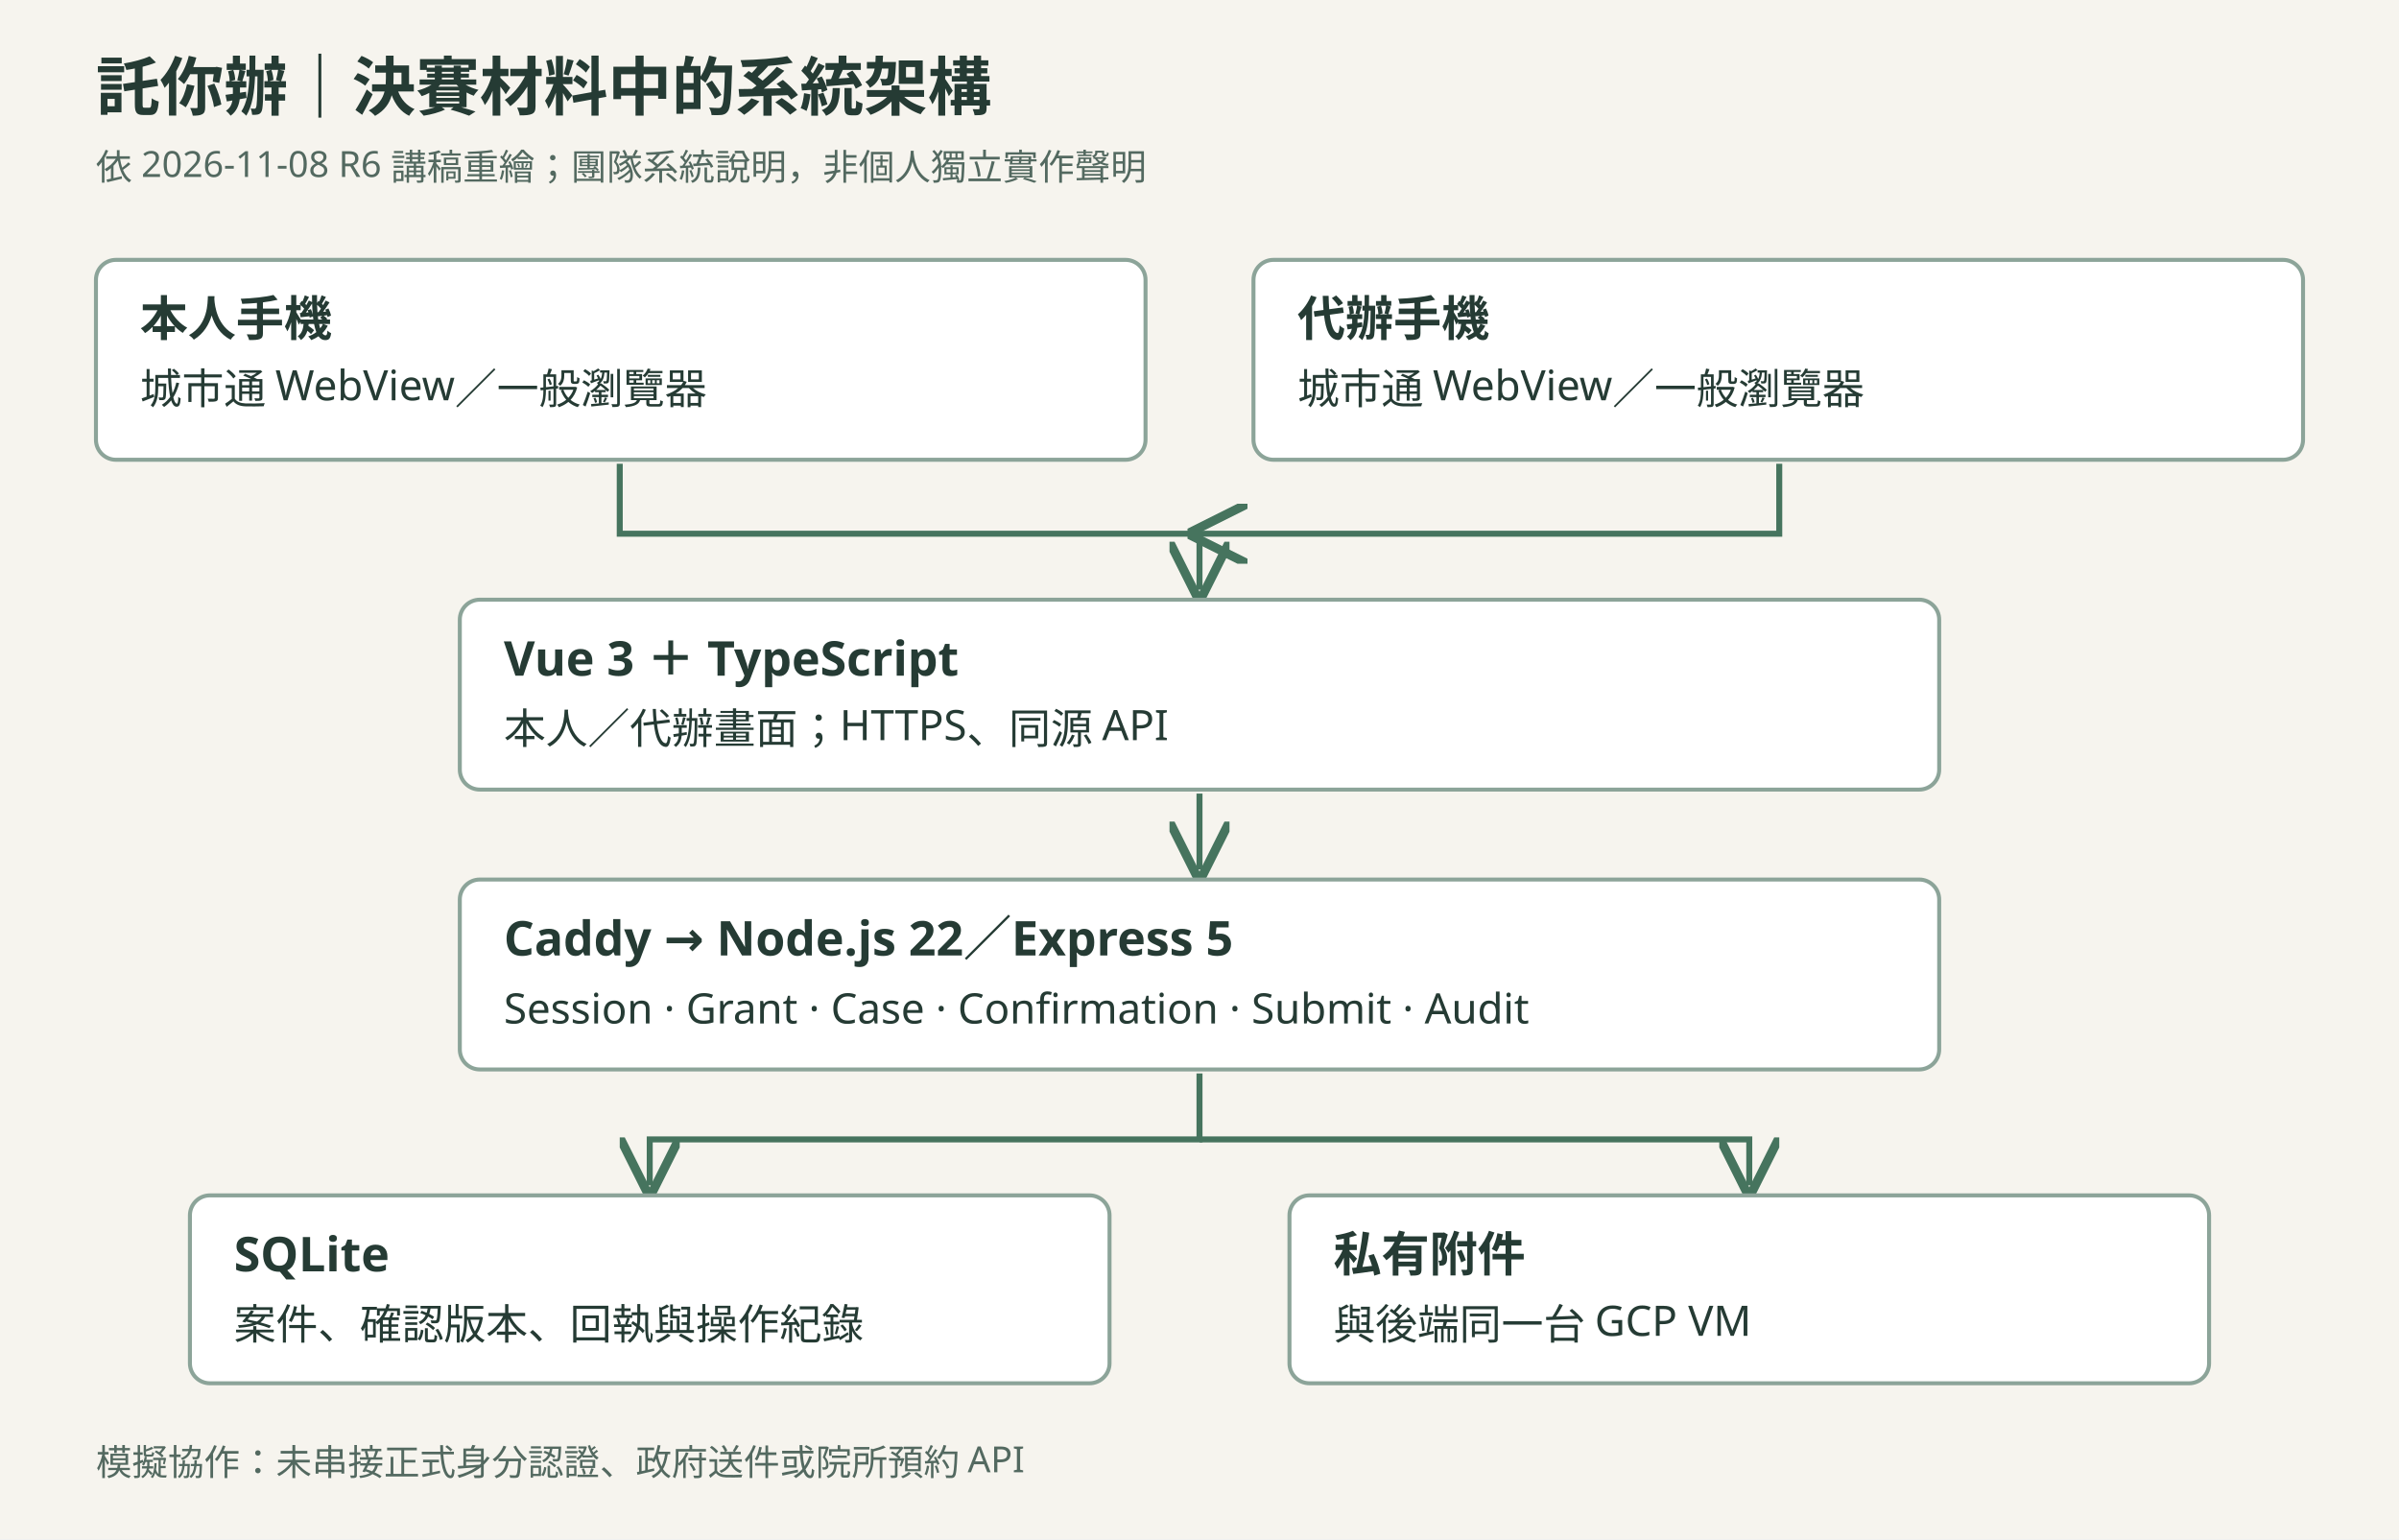
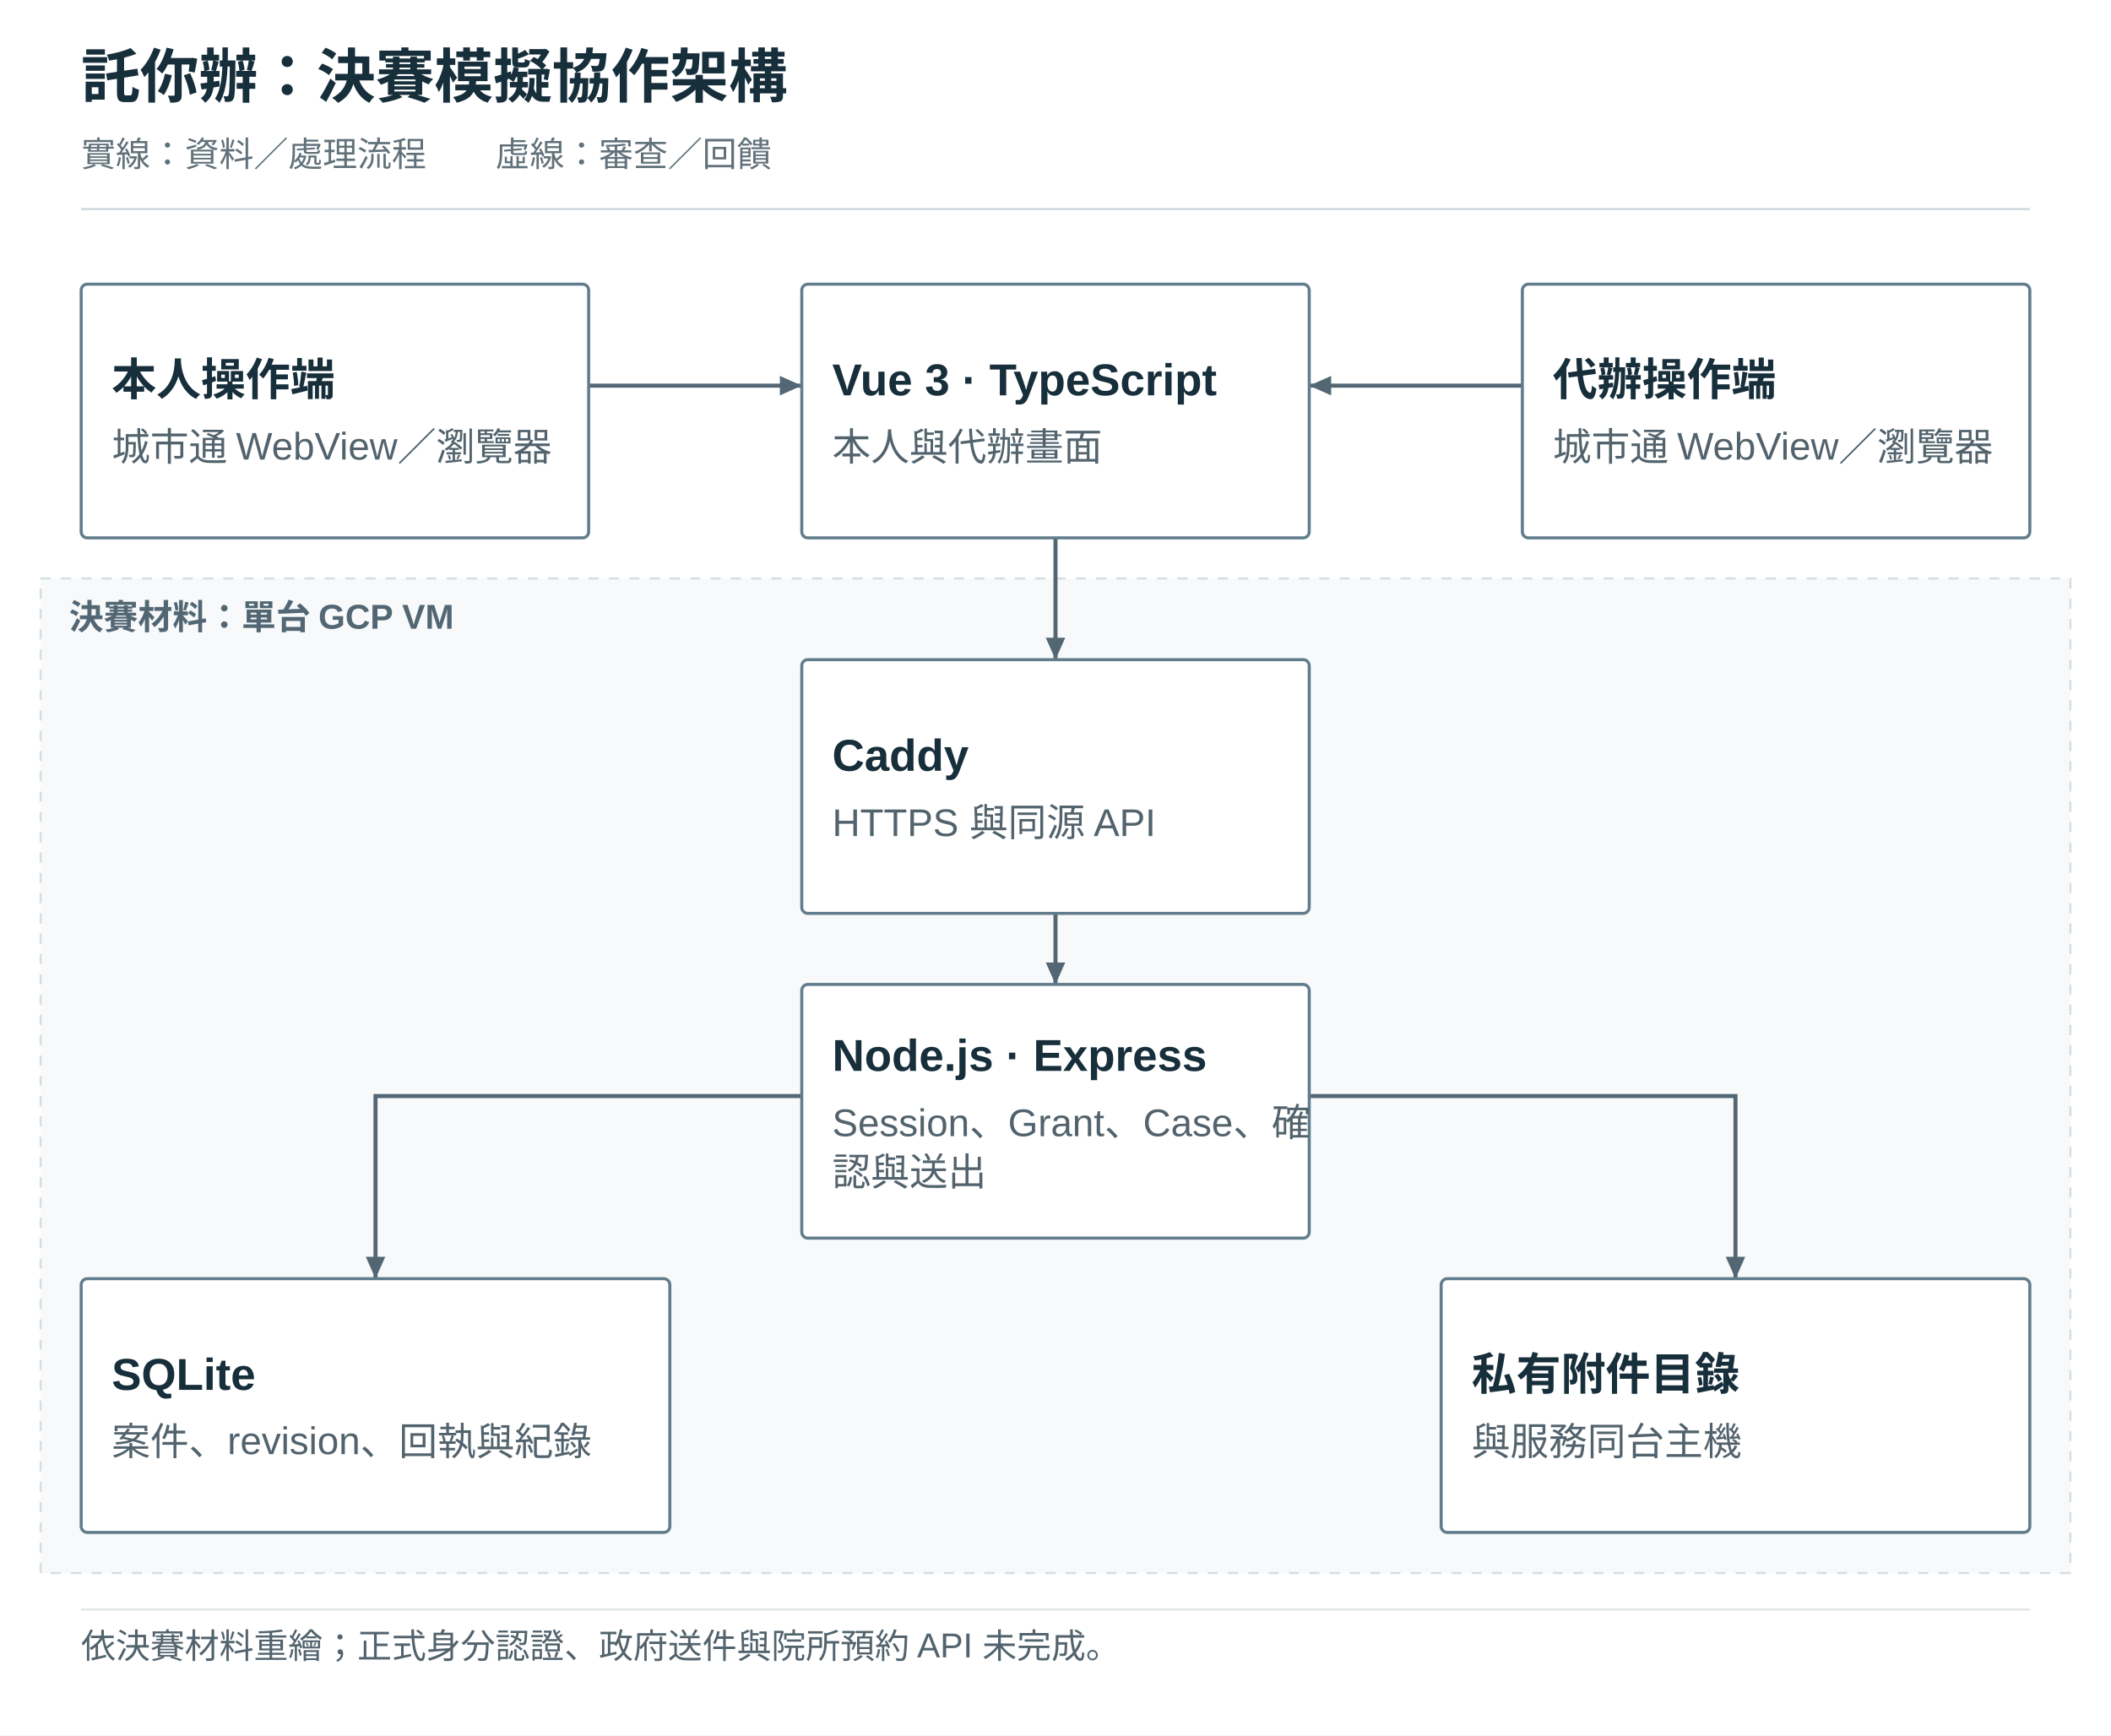
- <svg xmlns="http://www.w3.org/2000/svg" viewBox="0 0 1200 770" role="img" aria-labelledby="title desc">
-   <rect width="1200" height="770" fill="#f6f4ee" />
-   <style>text{font-family:'Microsoft JhengHei',sans-serif;fill:#253b34}.title{font-size:32px;font-weight:700}.label{font-size:24px;font-weight:700}.body{font-size:21px}.note{font-size:18px;fill:#536960}.box{fill:#fff;stroke:#8ca499;stroke-width:2}.arrow{fill:none;stroke:#46745e;stroke-width:3;marker-end:url(#a)}</style>
+ <svg xmlns="http://www.w3.org/2000/svg" viewBox="0 0 1040 855" role="img" aria-labelledby="title desc" lang="zh-Hant">
  <defs>
-     <marker id="a" markerWidth="10" markerHeight="10" refX="8" refY="5" orient="auto">
-       <path d="M0 0L10 5L0 10" fill="none" stroke="#46745e" stroke-width="1.5" />
+     <marker id="townpass-architecture-zh" viewBox="0 0 10 10" refX="9" refY="5" markerWidth="6" markerHeight="6" orient="auto">
+       <path d="M0 1L9 5L0 9Z" fill="#526773" />
    </marker>
  </defs>
-   <text class="title" x="48" y="55">託你辦｜決賽材料中的系統架構</text>
-   <text class="note" x="48" y="90">依 2026-11-08 R6 講稿重繪；團隊系統說明，非個人獨立實作聲明</text>
-   <rect class="box" x="48" y="130" width="525" height="100" rx="10" />
-   <text class="label" x="70" y="168">本人手機</text>
-   <text class="body" x="70" y="202">城市通 WebView／一般瀏覽器</text>
-   <rect class="box" x="627" y="130" width="525" height="100" rx="10" />
-   <text class="label" x="649" y="168">代辦手機</text>
-   <text class="body" x="649" y="202">城市通 WebView／一般瀏覽器</text>
-   <path class="arrow" d="M310 232V267H600V295" />
-   <path class="arrow" d="M890 232V267H600" />
-   <rect class="box" x="230" y="300" width="740" height="95" rx="10" />
-   <text class="label" x="252" y="338">Vue 3 ＋ TypeScript</text>
-   <text class="body" x="252" y="372">本人／代辦畫面；HTTPS、同源 API</text>
-   <path class="arrow" d="M600 397V435" />
-   <rect class="box" x="230" y="440" width="740" height="95" rx="10" />
-   <text class="label" x="252" y="478">Caddy → Node.js 22／Express 5</text>
-   <text class="body" x="252" y="512">Session · Grant · Case · Confirmation · Submit · Audit</text>
-   <path class="arrow" d="M600 537V570H325V593" />
-   <path class="arrow" d="M600 570H875V593" />
-   <rect class="box" x="95" y="598" width="460" height="94" rx="10" />
-   <text class="label" x="117" y="636">SQLite</text>
-   <text class="body" x="117" y="670">案件、確認版本、回執與操作紀錄</text>
-   <rect class="box" x="645" y="598" width="460" height="94" rx="10" />
-   <text class="label" x="667" y="636">私有附件</text>
-   <text class="body" x="667" y="670">與後端同一台 GCP VM</text>
-   <text class="note" x="48" y="738">模擬協作：未串接正式身分認證、政府送件或院所預約 API</text>
+   <rect width="1040" height="855" fill="#fff" />
+   <g font-family="Arial,Microsoft JhengHei,sans-serif">
+     <text x="40" y="48" fill="#172e3b" font-size="29" font-weight="600">
+       <tspan x="40" dy="0">託你辦：決賽模擬協作架構</tspan>
+     </text>
+     <text x="40" y="82" fill="#61717a" font-size="17">
+       <tspan x="40" dy="0">實線：資料／處理流程　　虛線：審查／回饋</tspan>
+     </text>
+     <path d="M40 103H1000" stroke="#ccd5da" />
+     <rect x="20" y="285" width="1000" height="490" fill="#f7f9fa" stroke="#d4dde1" stroke-dasharray="5 5" />
+     <text x="34" y="310" fill="#526773" font-size="17" font-weight="600">
+       <tspan x="34" dy="0">決賽材料：單台 GCP VM</tspan>
+     </text>
+     <path d="M290 190H395" fill="none" stroke="#526773" stroke-width="2" marker-end="url(#townpass-architecture-zh)" />
+     <path d="M750 190H645" fill="none" stroke="#526773" stroke-width="2" marker-end="url(#townpass-architecture-zh)" />
+     <path d="M520 240V325" fill="none" stroke="#526773" stroke-width="2" marker-end="url(#townpass-architecture-zh)" />
+     <path d="M520 410V485" fill="none" stroke="#526773" stroke-width="2" marker-end="url(#townpass-architecture-zh)" />
+     <path d="M395 540H185V630" fill="none" stroke="#526773" stroke-width="2" marker-end="url(#townpass-architecture-zh)" />
+     <path d="M645 540H855V630" fill="none" stroke="#526773" stroke-width="2" marker-end="url(#townpass-architecture-zh)" />
+     <rect x="40" y="140" width="250" height="125" rx="3" fill="#fff" stroke="#617d8c" stroke-width="1.5" />
+     <text x="55" y="194.76" fill="#172e3b" font-size="22" font-weight="600">
+       <tspan x="55" dy="0">本人操作端</tspan>
+     </text>
+     <text x="55" y="226.92" fill="#52636d" font-size="19">
+       <tspan x="55" dy="0">城市通 WebView／瀏覽器</tspan>
+     </text>
+     <rect x="750" y="140" width="250" height="125" rx="3" fill="#fff" stroke="#617d8c" stroke-width="1.5" />
+     <text x="765" y="194.76" fill="#172e3b" font-size="22" font-weight="600">
+       <tspan x="765" dy="0">代辦操作端</tspan>
+     </text>
+     <text x="765" y="226.92" fill="#52636d" font-size="19">
+       <tspan x="765" dy="0">城市通 WebView／瀏覽器</tspan>
+     </text>
+     <rect x="395" y="140" width="250" height="125" rx="3" fill="#fff" stroke="#617d8c" stroke-width="1.5" />
+     <text x="410" y="194.76" fill="#172e3b" font-size="22" font-weight="600">
+       <tspan x="410" dy="0">Vue 3 · TypeScript</tspan>
+     </text>
+     <text x="410" y="226.92" fill="#52636d" font-size="19">
+       <tspan x="410" dy="0">本人與代辦畫面</tspan>
+     </text>
+     <rect x="395" y="325" width="250" height="125" rx="3" fill="#fff" stroke="#617d8c" stroke-width="1.5" />
+     <text x="410" y="379.76" fill="#172e3b" font-size="22" font-weight="600">
+       <tspan x="410" dy="0">Caddy</tspan>
+     </text>
+     <text x="410" y="411.92" fill="#52636d" font-size="19">
+       <tspan x="410" dy="0">HTTPS 與同源 API</tspan>
+     </text>
+     <rect x="395" y="485" width="250" height="125" rx="3" fill="#fff" stroke="#617d8c" stroke-width="1.5" />
+     <text x="410" y="527.6" fill="#172e3b" font-size="22" font-weight="600">
+       <tspan x="410" dy="0">Node.js · Express</tspan>
+     </text>
+     <text x="410" y="559.76" fill="#52636d" font-size="19">
+       <tspan x="410" dy="0">Session、Grant、Case、確</tspan>
+       <tspan x="410" dy="24.32">認與送出</tspan>
+     </text>
+     <rect x="40" y="630" width="290" height="125" rx="3" fill="#fff" stroke="#617d8c" stroke-width="1.5" />
+     <text x="55" y="684.76" fill="#172e3b" font-size="22" font-weight="600">
+       <tspan x="55" dy="0">SQLite</tspan>
+     </text>
+     <text x="55" y="716.92" fill="#52636d" font-size="19">
+       <tspan x="55" dy="0">案件、revision、回執與紀錄</tspan>
+     </text>
+     <rect x="710" y="630" width="290" height="125" rx="3" fill="#fff" stroke="#617d8c" stroke-width="1.5" />
+     <text x="725" y="684.76" fill="#172e3b" font-size="22" font-weight="600">
+       <tspan x="725" dy="0">私有附件目錄</tspan>
+     </text>
+     <text x="725" y="716.92" fill="#52636d" font-size="19">
+       <tspan x="725" dy="0">與服務同台主機</tspan>
+     </text>
+     <path d="M40 793H1000" stroke="#e0e5e8" />
+     <text x="40" y="817" fill="#52636d" font-size="17">
+       <tspan x="40" dy="0">依決賽材料重繪；正式身分認證、政府送件與院所預約 API 未完成。</tspan>
+     </text>
+   </g>
</svg>
